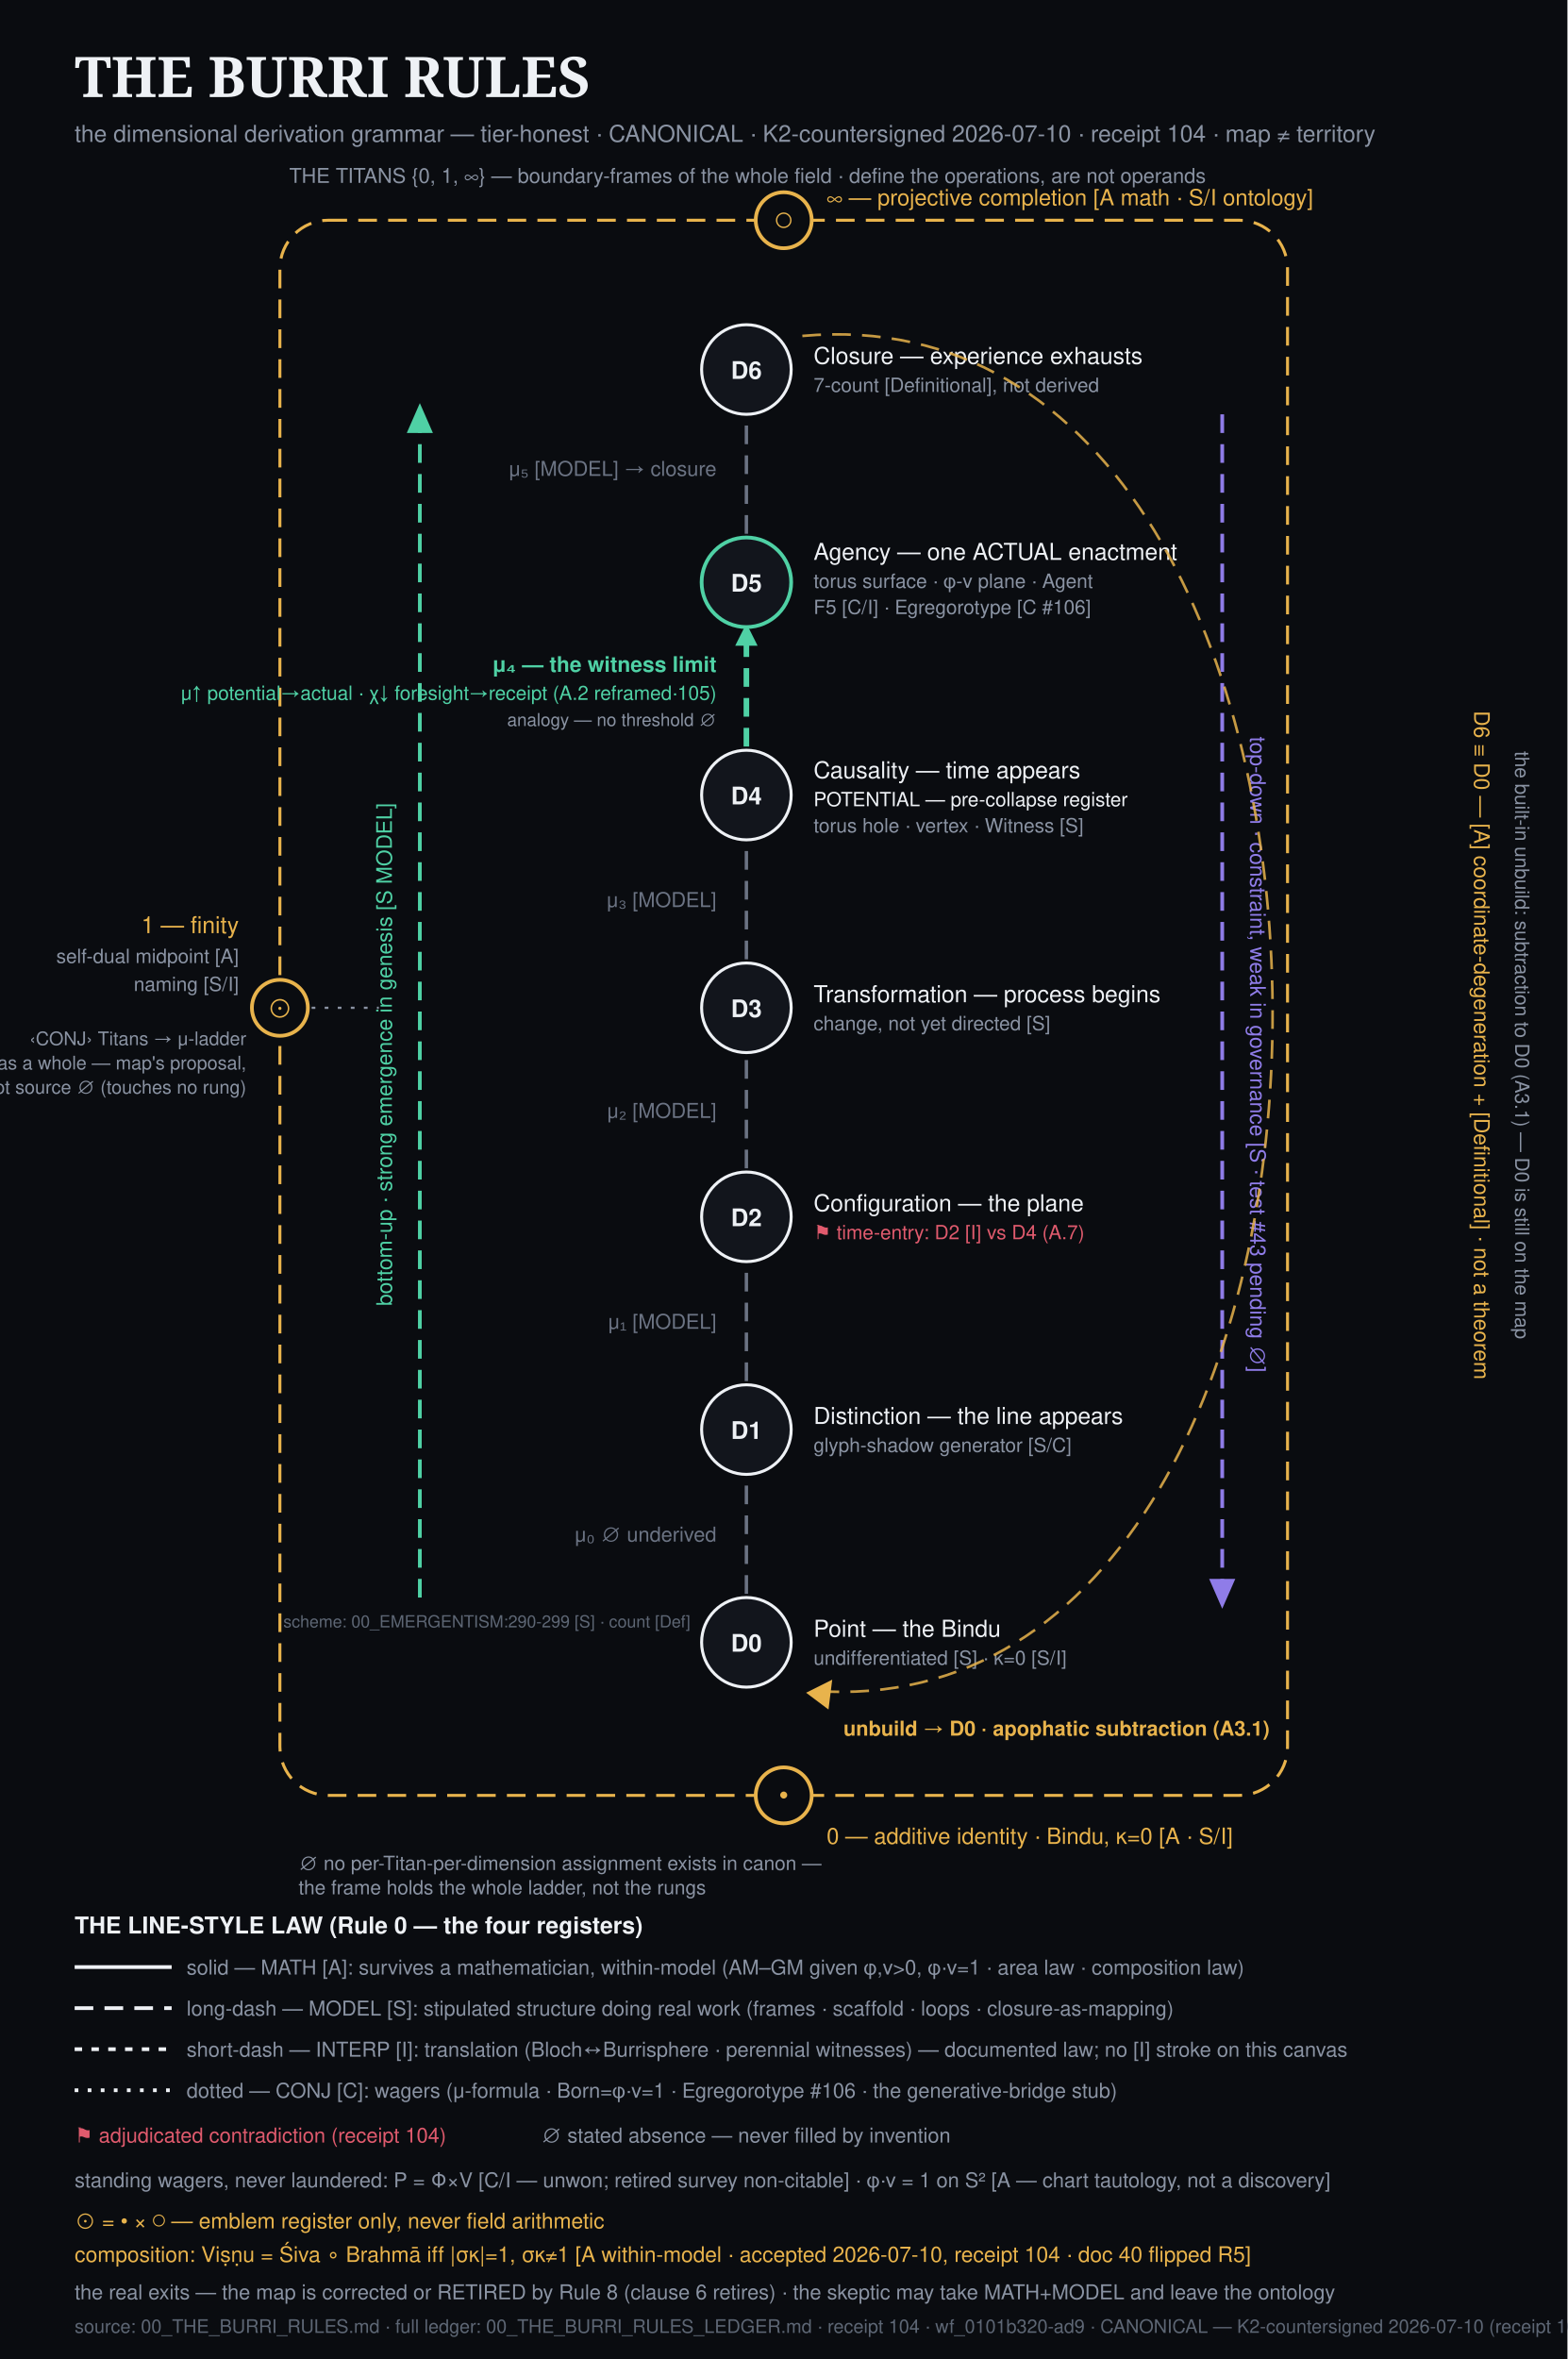
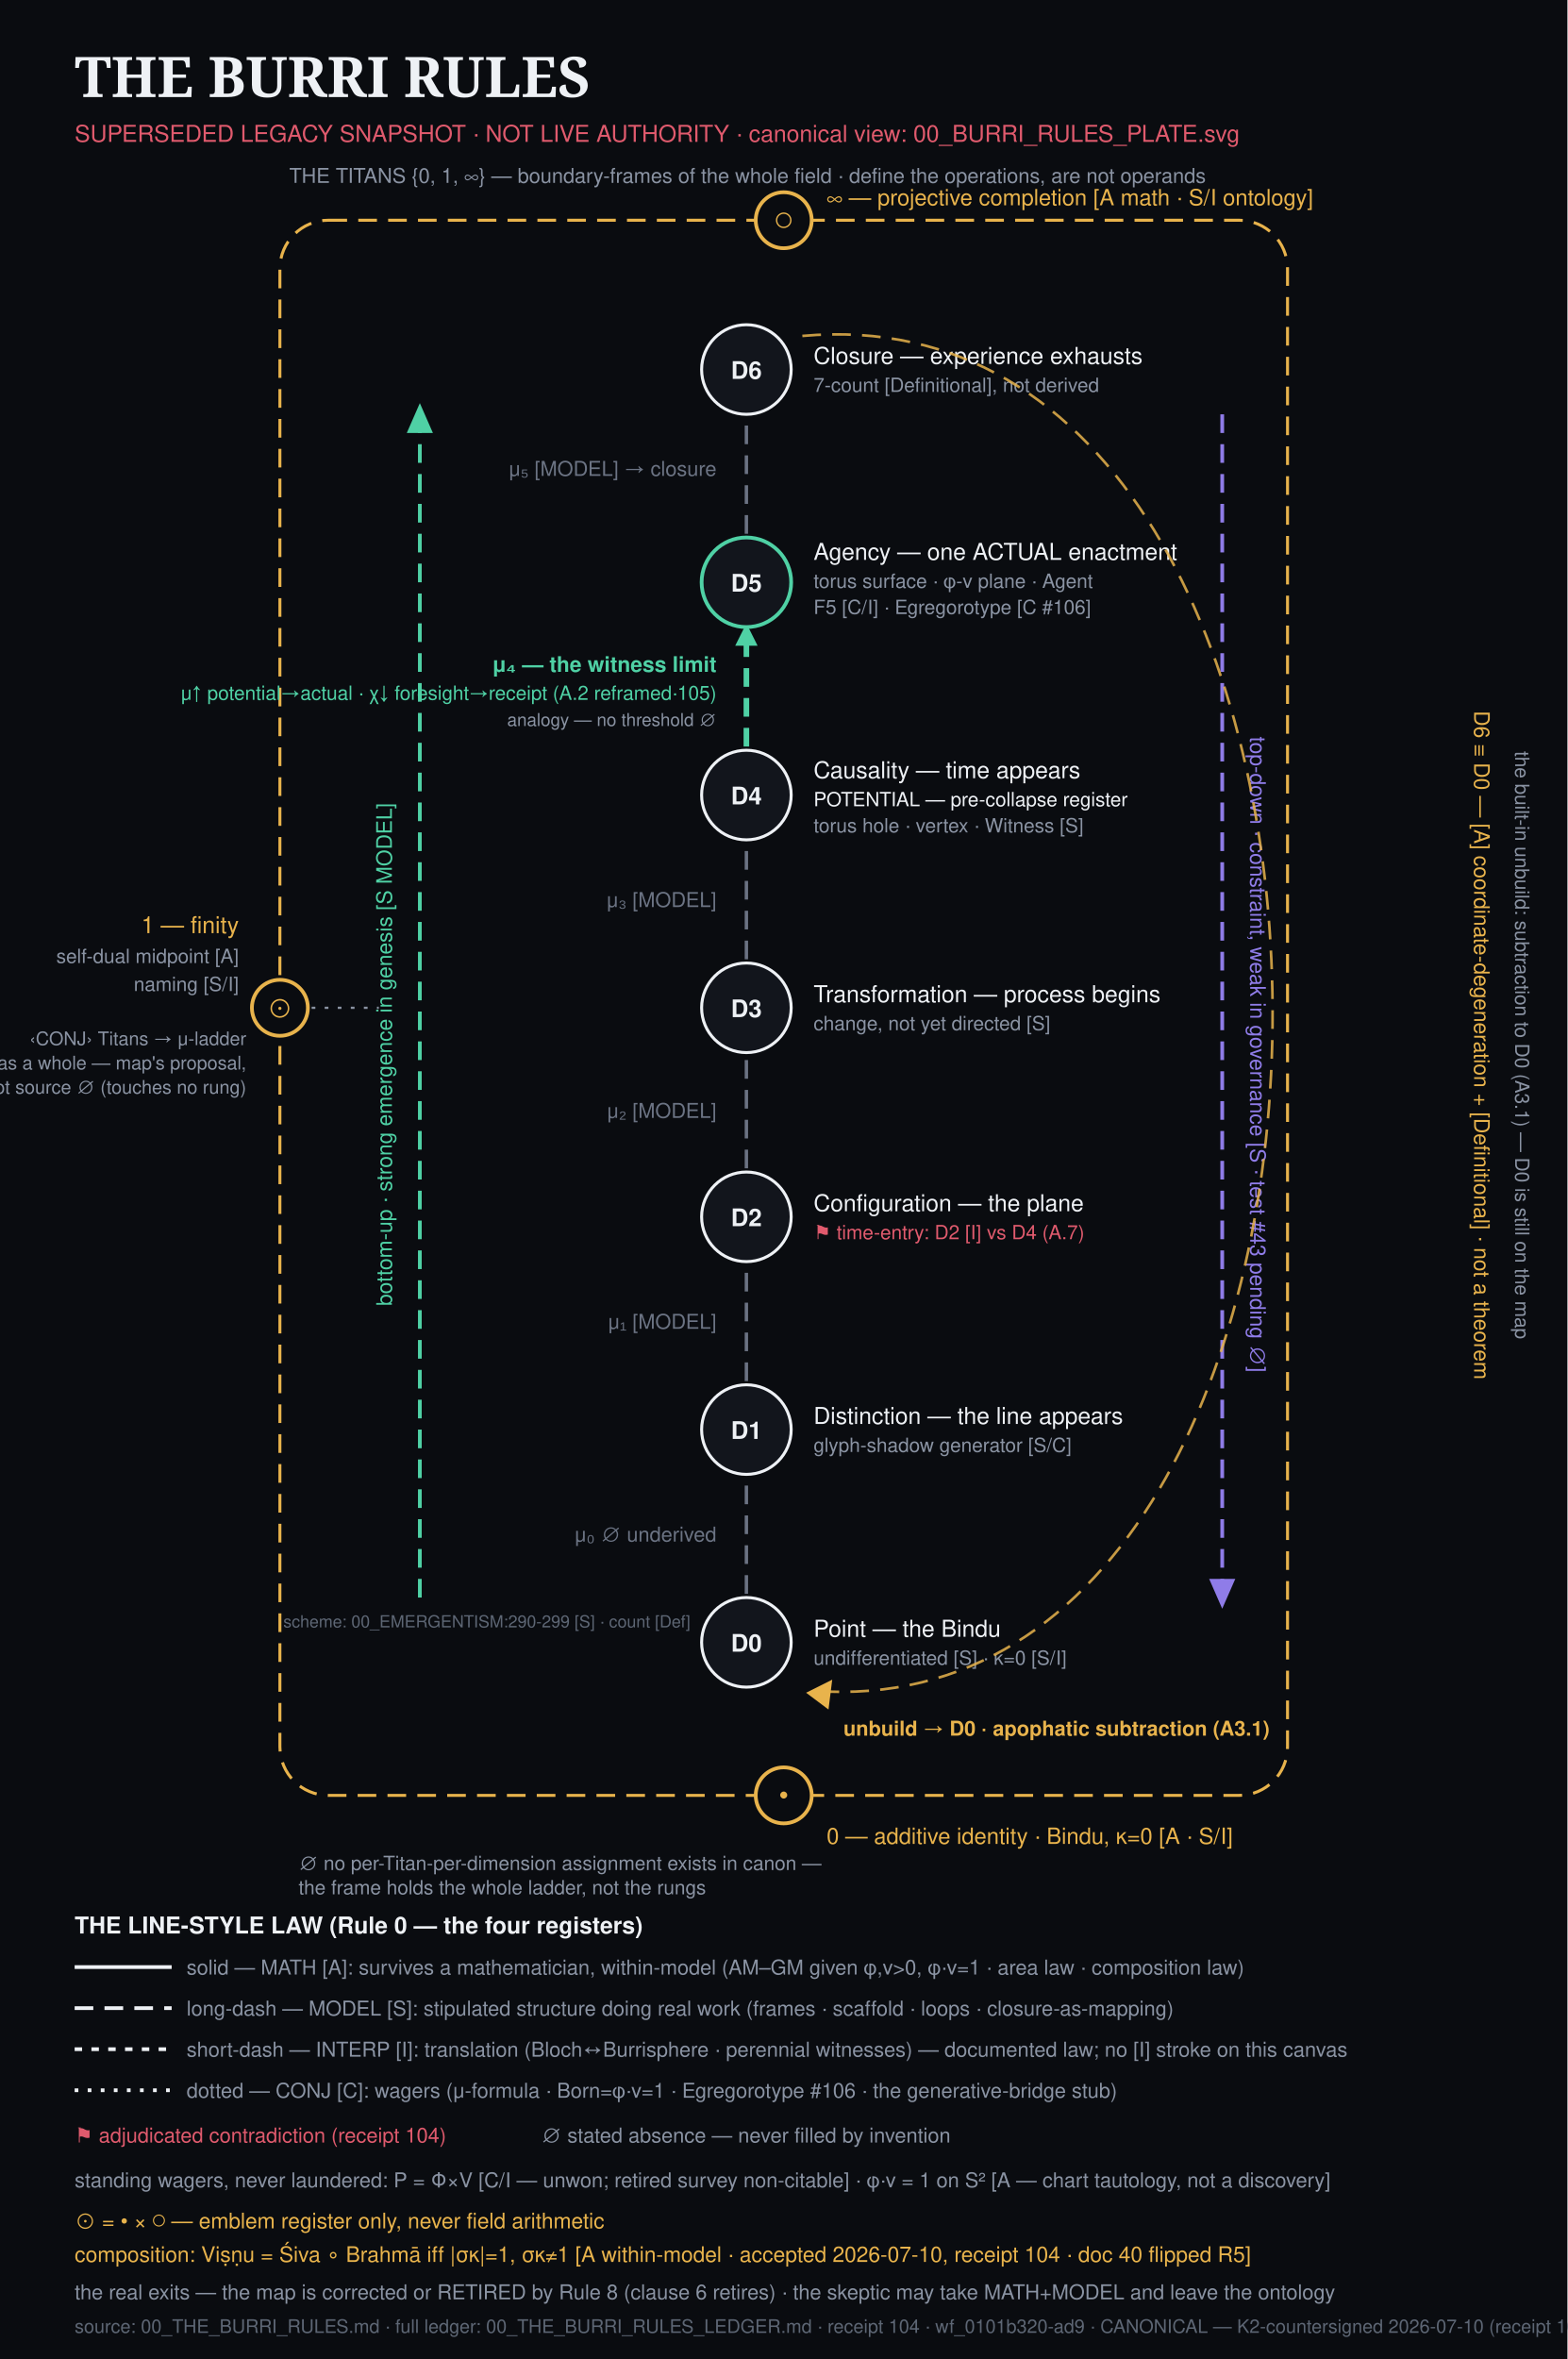
<svg xmlns="http://www.w3.org/2000/svg" viewBox="0 0 840 1264" font-family="Helvetica, Arial, sans-serif">
  <rect width="840" height="1264" fill="#0a0c10" />
  <text x="40" y="52" fill="#eef1f5" font-size="30" font-weight="bold" font-family="Georgia, serif">THE BURRI RULES</text>
-   <text x="40" y="76" fill="#8a93a3" font-size="12.5">the dimensional derivation grammar — tier-honest · CANONICAL · K2-countersigned 2026-07-10 · receipt 104 · map ≠ territory</text>
+   <text x="40" y="76" fill="#e05a6d" font-size="12.5">SUPERSEDED LEGACY SNAPSHOT · NOT LIVE AUTHORITY · canonical view: 00_BURRI_RULES_PLATE.svg</text>
  <text x="155" y="98" fill="#8a93a3" font-size="11">THE TITANS {0, 1, ∞} — boundary-frames of the whole field · define the operations, are not operands</text>
  <rect x="150" y="118" width="540" height="844" rx="26" fill="none" stroke="#e8b34c" stroke-width="1.6" stroke-dasharray="10 6" />
  <circle cx="420" cy="118" r="15" fill="#0a0c10" stroke="#e8b34c" stroke-width="2" />
  <text x="420" y="123.5" fill="#e8b34c" font-size="15" text-anchor="middle">○</text>
  <text x="443" y="110" fill="#e8b34c" font-size="12">∞ — projective completion [A math · S/I ontology]</text>
  <circle cx="420" cy="962" r="15" fill="#0a0c10" stroke="#e8b34c" stroke-width="2" />
  <text x="420" y="967" fill="#e8b34c" font-size="15" text-anchor="middle">•</text>
  <text x="443" y="988" fill="#e8b34c" font-size="12">0 — additive identity · Bindu, κ=0 [A · S/I]</text>
  <circle cx="150" cy="540" r="15" fill="#0a0c10" stroke="#e8b34c" stroke-width="2" />
  <text x="150" y="545" fill="#e8b34c" font-size="14" text-anchor="middle">⊙</text>
  <text x="128" y="500" fill="#e8b34c" font-size="12.5" text-anchor="end">1 — finity</text>
  <text x="128" y="516" fill="#8a93a3" font-size="10.5" text-anchor="end">self-dual midpoint [A]</text>
  <text x="128" y="531" fill="#8a93a3" font-size="10.5" text-anchor="end">naming [S/I]</text>
  <text x="160" y="1002" fill="#8a93a3" font-size="10.5">∅ no per-Titan-per-dimension assignment exists in canon —</text>
  <text x="160" y="1015" fill="#8a93a3" font-size="10.5">the frame holds the whole ladder, not the rungs</text>
  <line x1="167" y1="540" x2="203" y2="540" stroke="#8a93a3" stroke-width="1.2" stroke-dasharray="2 5" />
  <text x="132" y="560" fill="#8a93a3" font-size="10" text-anchor="end">‹CONJ› Titans → μ-ladder</text>
  <text x="132" y="573" fill="#8a93a3" font-size="10" text-anchor="end">as a whole — map's proposal,</text>
  <text x="132" y="586" fill="#8a93a3" font-size="10" text-anchor="end">not source ∅ (touches no rung)</text>
  <g stroke="#6b7383" stroke-width="1.8" stroke-dasharray="10 6" fill="none">
    <path d="M400 854 L400 792" />
    <path d="M400 740 L400 678" />
    <path d="M400 626 L400 566" />
    <path d="M400 514 L400 452" />
    <path d="M400 286 L400 224" />
  </g>
  <path d="M400 400 L400 340" stroke="#4fd1a5" stroke-width="3" stroke-dasharray="10 6" fill="none" />
  <path d="M394 346 L400 334 L406 346 Z" fill="#4fd1a5" />
  <g fill="#6b7383" font-size="11" text-anchor="end">
    <text x="384" y="826">μ₀ ∅ underived</text>
    <text x="384" y="712">μ₁ [MODEL]</text>
    <text x="384" y="599">μ₂ [MODEL]</text>
    <text x="384" y="486">μ₃ [MODEL]</text>
    <text x="384" y="255">μ₅ [MODEL] → closure</text>
  </g>
  <text x="384" y="360" fill="#4fd1a5" font-size="11.5" text-anchor="end" font-weight="bold">μ₄ — the witness limit</text>
  <text x="384" y="375" fill="#4fd1a5" font-size="10.5" text-anchor="end">μ↑ potential→actual · χ↓ foresight→receipt (A.2 reframed·105)</text>
  <text x="384" y="389" fill="#8a93a3" font-size="9.5" text-anchor="end">analogy — no threshold ∅</text>
  <text x="370" y="872" fill="#5d6674" font-size="9" text-anchor="end">scheme: 00_EMERGENTISM:290-299 [S] · count [Def]</text>
  <g>
    <circle cx="400" cy="880" r="24" fill="#12151c" stroke="#eef1f5" stroke-width="1.6" />
    <text x="400" y="885" fill="#eef1f5" font-size="13" text-anchor="middle" font-weight="bold">D0</text>
    <text x="436" y="877" fill="#eef1f5" font-size="12.5">Point — the Bindu</text>
    <text x="436" y="892" fill="#8a93a3" font-size="10.5">undifferentiated [S] · κ=0 [S/I]</text>
    <circle cx="400" cy="766" r="24" fill="#12151c" stroke="#eef1f5" stroke-width="1.6" />
    <text x="400" y="771" fill="#eef1f5" font-size="13" text-anchor="middle" font-weight="bold">D1</text>
    <text x="436" y="763" fill="#eef1f5" font-size="12.5">Distinction — the line appears</text>
    <text x="436" y="778" fill="#8a93a3" font-size="10.5">glyph-shadow generator [S/C]</text>
    <circle cx="400" cy="652" r="24" fill="#12151c" stroke="#eef1f5" stroke-width="1.6" />
    <text x="400" y="657" fill="#eef1f5" font-size="13" text-anchor="middle" font-weight="bold">D2</text>
    <text x="436" y="649" fill="#eef1f5" font-size="12.5">Configuration — the plane</text>
    <text x="436" y="664" fill="#e05a6d" font-size="10.5">⚑ time-entry: D2 [I] vs D4 (A.7)</text>
    <circle cx="400" cy="540" r="24" fill="#12151c" stroke="#eef1f5" stroke-width="1.6" />
    <text x="400" y="545" fill="#eef1f5" font-size="13" text-anchor="middle" font-weight="bold">D3</text>
    <text x="436" y="537" fill="#eef1f5" font-size="12.5">Transformation — process begins</text>
    <text x="436" y="552" fill="#8a93a3" font-size="10.5">change, not yet directed [S]</text>
    <circle cx="400" cy="426" r="24" fill="#12151c" stroke="#eef1f5" stroke-width="1.6" />
    <text x="400" y="431" fill="#eef1f5" font-size="13" text-anchor="middle" font-weight="bold">D4</text>
    <text x="436" y="417" fill="#eef1f5" font-size="12.5">Causality — time appears</text>
    <text x="436" y="432" fill="#eef1f5" font-size="10.5">POTENTIAL — pre-collapse register</text>
    <text x="436" y="446" fill="#8a93a3" font-size="10.5">torus hole · vertex · Witness [S]</text>
    <circle cx="400" cy="312" r="24" fill="#12151c" stroke="#4fd1a5" stroke-width="2" />
    <text x="400" y="317" fill="#eef1f5" font-size="13" text-anchor="middle" font-weight="bold">D5</text>
    <text x="436" y="300" fill="#eef1f5" font-size="12.5">Agency — one ACTUAL enactment</text>
    <text x="436" y="315" fill="#8a93a3" font-size="10.5">torus surface · φ-ν plane · Agent</text>
    <text x="436" y="329" fill="#8a93a3" font-size="10.5">F5 [C/I] · Egregorotype [C #106]</text>
    <circle cx="400" cy="198" r="24" fill="#12151c" stroke="#eef1f5" stroke-width="1.6" />
    <text x="400" y="203" fill="#eef1f5" font-size="13" text-anchor="middle" font-weight="bold">D6</text>
    <text x="436" y="195" fill="#eef1f5" font-size="12.5">Closure — experience exhausts</text>
    <text x="436" y="210" fill="#8a93a3" font-size="10.5">7-count [Definitional], not derived</text>
  </g>
  <path d="M225 856 L225 222" stroke="#4fd1a5" stroke-width="2" stroke-dasharray="10 6" fill="none" />
  <path d="M218 232 L225 216 L232 232 Z" fill="#4fd1a5" />
  <text x="210" y="565" fill="#4fd1a5" font-size="11.5" transform="rotate(-90 210 565)" text-anchor="middle">bottom-up · strong emergence in genesis  [S MODEL]</text>
  <path d="M655 222 L655 856" stroke="#8f7ce8" stroke-width="2" stroke-dasharray="10 6" fill="none" />
  <path d="M648 846 L655 862 L662 846 Z" fill="#8f7ce8" />
  <text x="670" y="565" fill="#8f7ce8" font-size="11.5" transform="rotate(90 670 565)" text-anchor="middle">top-down · constraint, weak in governance  [S · test #43 pending ∅]</text>
  <path d="M430 180 C 765 150, 765 930, 436 906" stroke="#e8b34c" stroke-width="1.4" fill="none" stroke-dasharray="10 6" opacity="0.85" />
  <path d="M446 900 L432 907 L444 916 Z" fill="#e8b34c" />
  <text x="452" y="930" fill="#e8b34c" font-size="11" font-weight="bold">unbuild → D0 · apophatic subtraction (A3.1)</text>
  <text x="790" y="560" fill="#e8b34c" font-size="11.5" transform="rotate(90 790 560)" text-anchor="middle">D6 ≡ D0 — [A] coordinate-degeneration + [Definitional] · not a theorem</text>
  <text x="812" y="560" fill="#8a93a3" font-size="10.5" transform="rotate(90 812 560)" text-anchor="middle">the built-in unbuild: subtraction to D0 (A3.1) — D0 is still on the map</text>
  <g transform="translate(40,1036)">
    <text x="0" y="0" fill="#eef1f5" font-size="12.5" font-weight="bold">THE LINE-STYLE LAW (Rule 0 — the four registers)</text>
    <line x1="0" y1="18" x2="52" y2="18" stroke="#eef1f5" stroke-width="2" />
    <text x="60" y="22" fill="#8a93a3" font-size="11">solid — MATH [A]: survives a mathematician, within-model (AM–GM given φ,ν&gt;0, φ·ν=1 · area law · composition law)</text>
    <line x1="0" y1="40" x2="52" y2="40" stroke="#eef1f5" stroke-width="2" stroke-dasharray="10 6" />
    <text x="60" y="44" fill="#8a93a3" font-size="11">long-dash — MODEL [S]: stipulated structure doing real work (frames · scaffold · loops · closure-as-mapping)</text>
    <line x1="0" y1="62" x2="52" y2="62" stroke="#eef1f5" stroke-width="2" stroke-dasharray="4 5" />
    <text x="60" y="66" fill="#8a93a3" font-size="11">short-dash — INTERP [I]: translation (Bloch↔Burrisphere · perennial witnesses) — documented law; no [I] stroke on this canvas</text>
    <line x1="0" y1="84" x2="52" y2="84" stroke="#eef1f5" stroke-width="2" stroke-dasharray="2 5" />
    <text x="60" y="88" fill="#8a93a3" font-size="11">dotted — CONJ [C]: wagers (μ-formula · Born=φ·ν=1 · Egregorotype #106 · the generative-bridge stub)</text>
    <text x="0" y="112" fill="#e05a6d" font-size="11">⚑ adjudicated contradiction (receipt 104)</text>
    <text x="250" y="112" fill="#8a93a3" font-size="11">∅ stated absence — never filled by invention</text>
    <text x="0" y="136" fill="#8a93a3" font-size="11">standing wagers, never laundered:  P = Φ×V  [C/I — unwon; retired survey non-citable]   ·   φ·ν = 1 on S²  [A — chart tautology, not a discovery]</text>
    <text x="0" y="158" fill="#e8b34c" font-size="11.5">⊙ = • × ○ — emblem register only, never field arithmetic</text>
    <text x="0" y="176" fill="#e8b34c" font-size="11.5">composition: Viṣṇu = Śiva ∘ Brahmā  iff |σκ|=1, σκ≠1  [A within-model · accepted 2026-07-10, receipt 104 · doc 40 flipped R5]</text>
    <text x="0" y="196" fill="#8a93a3" font-size="11">the real exits — the map is corrected or RETIRED by Rule 8 (clause 6 retires) · the skeptic may take MATH+MODEL and leave the ontology</text>
    <text x="0" y="214" fill="#5d6674" font-size="10">source: 00_THE_BURRI_RULES.md · full ledger: 00_THE_BURRI_RULES_LEDGER.md · receipt 104 · wf_0101b320-ad9 · CANONICAL — K2-countersigned 2026-07-10 (receipt 104)</text>
  </g>
</svg>
